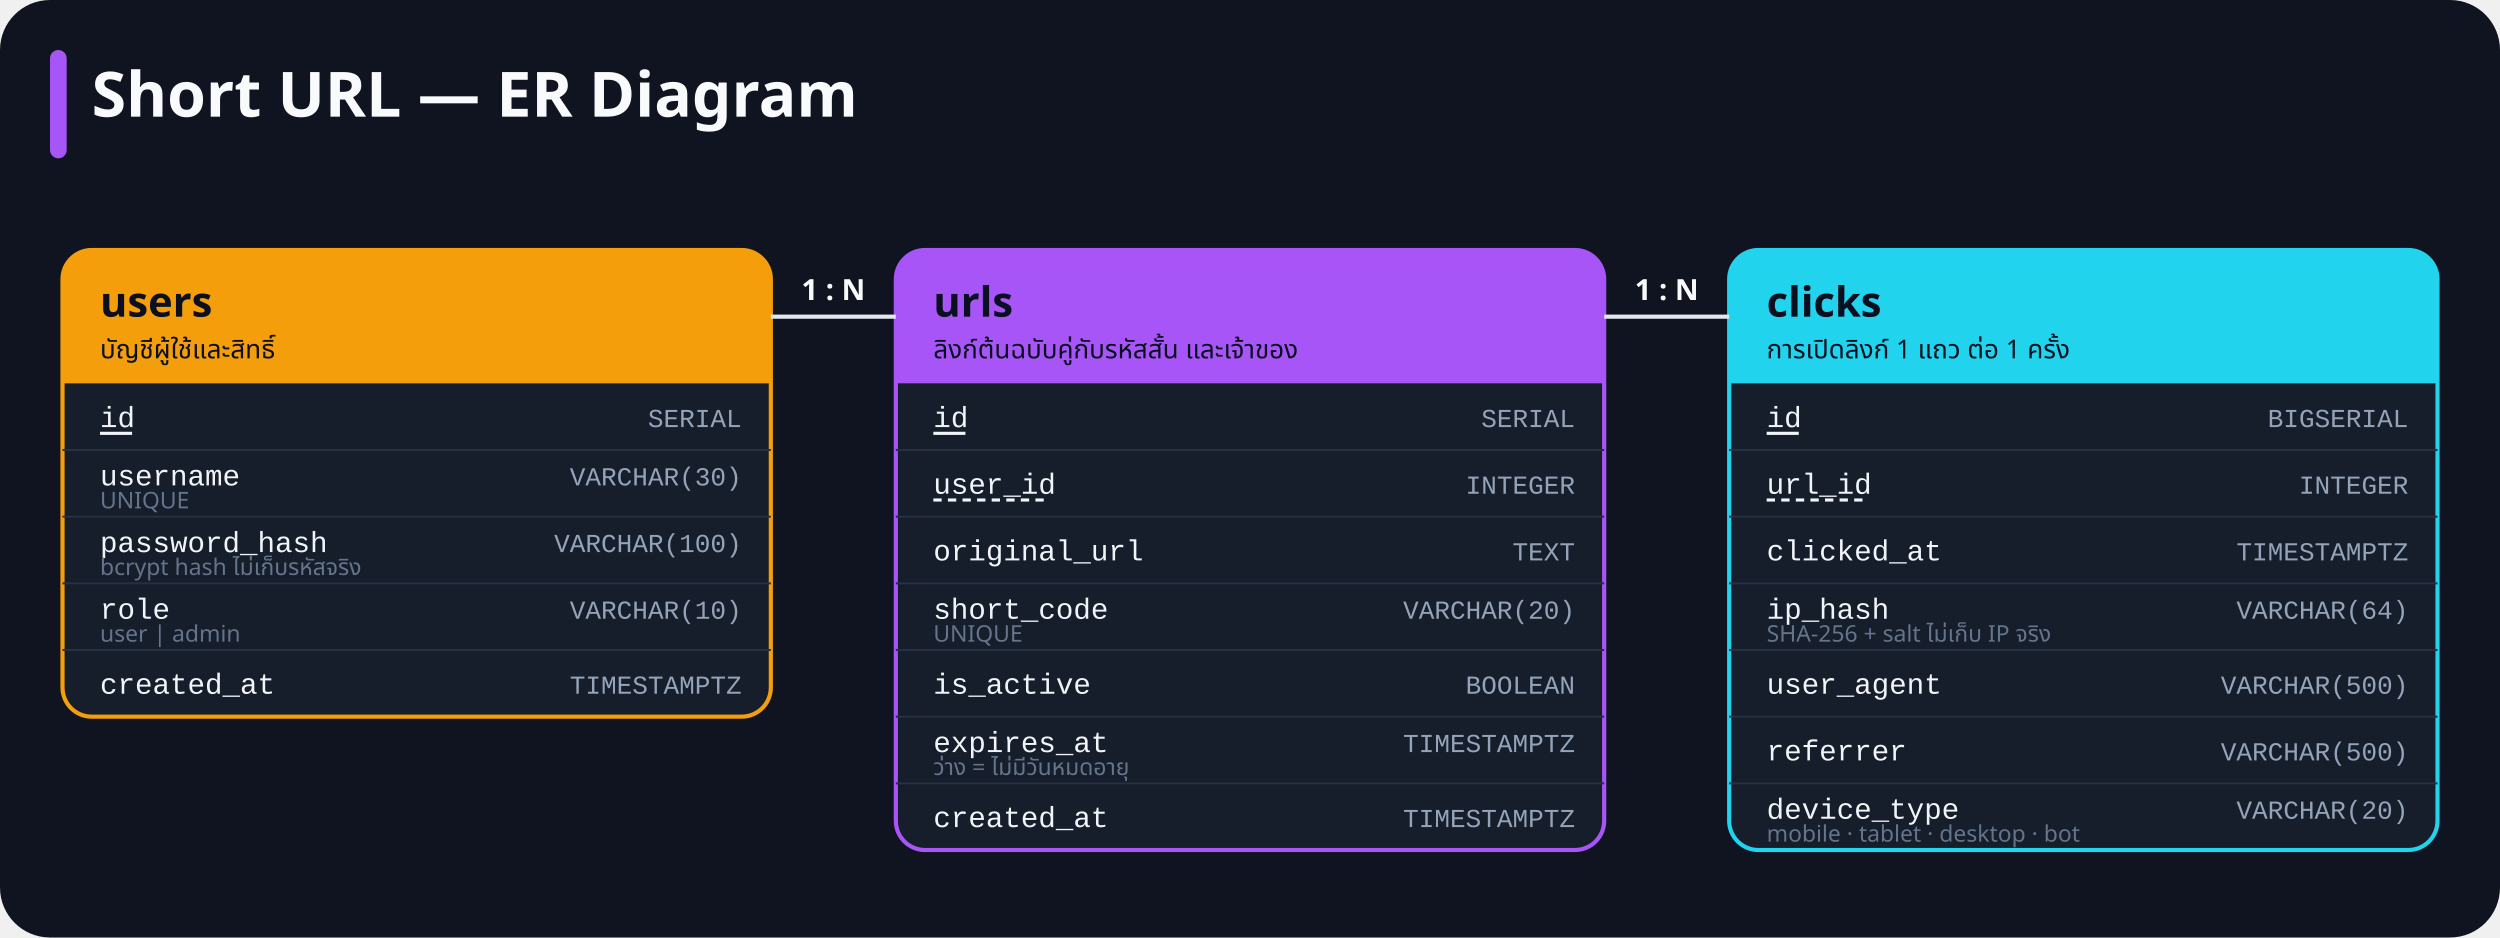
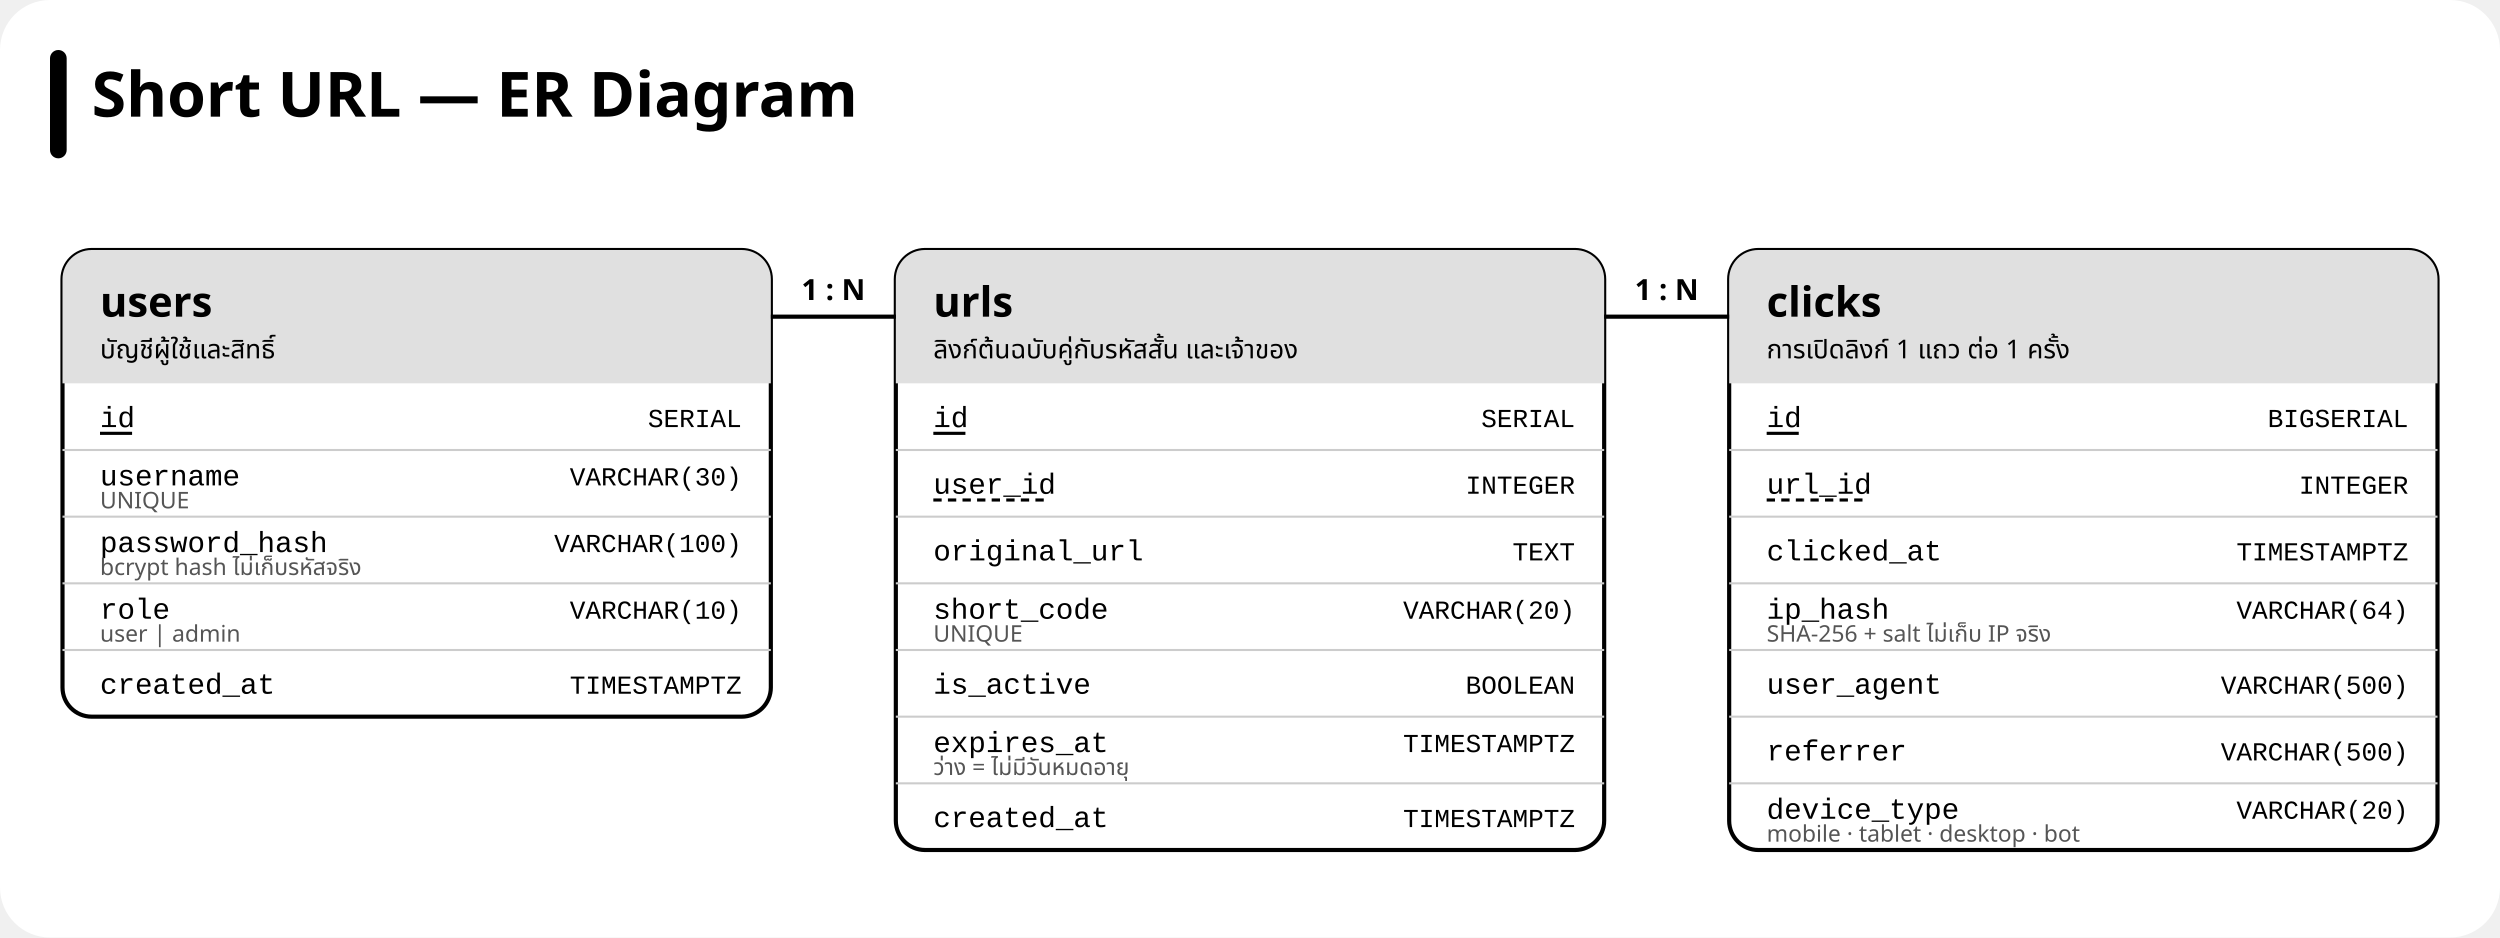
<svg xmlns="http://www.w3.org/2000/svg" viewBox="0 0 1200 450" width="1200" height="450" font-family="'Segoe UI', 'Noto Sans Thai', 'Leelawadee UI', Tahoma, sans-serif">
  <defs>
    <style>
-       .card { fill: #161d2b; stroke-width: 2; }
-       .tname { fill: #0b1020; font-size: 20px; font-weight: 800; }
-       .tdesc { fill: #0b1020; font-size: 12.5px; }
-       .col { fill: #f1f5f9; font-size: 14px; font-family: Consolas, 'Courier New', monospace; }
-       .type { fill: #94a3b8; font-size: 12.5px; font-family: Consolas, 'Courier New', monospace; text-anchor: end; }
-       .note { fill: #64748b; font-size: 11px; }
-       .row { stroke: #263043; stroke-width: 1; }
-       .pk { stroke: #f1f5f9; stroke-width: 1.5; }
-       .fk { stroke: #f1f5f9; stroke-width: 1.5; stroke-dasharray: 4 3; }
-       .rel { fill: none; stroke: #e2e8f0; stroke-width: 2; }
-       .rellabel { fill: #f8fafc; font-size: 14px; font-weight: 700; text-anchor: middle; }
+       .card { fill: #ffffff; stroke-width: 2; }
+       .tname { fill: #000000; font-size: 20px; font-weight: 800; }
+       .tdesc { fill: #000000; font-size: 12.5px; }
+       .col { fill: #000000; font-size: 14px; font-family: Consolas, 'Courier New', monospace; }
+       .type { fill: #000000; font-size: 12.5px; font-family: Consolas, 'Courier New', monospace; text-anchor: end; }
+       .note { fill: #555555; font-size: 11px; }
+       .row { stroke: #cccccc; stroke-width: 1; }
+       .pk { stroke: #000000; stroke-width: 1.5; }
+       .fk { stroke: #000000; stroke-width: 1.5; stroke-dasharray: 4 3; }
+       .rel { fill: none; stroke: #000000; stroke-width: 2; }
+       .rellabel { fill: #000000; font-size: 14px; font-weight: 700; text-anchor: middle; }
+       .card { stroke: #000000; }
+       .bar { fill: #000000; }
    </style>
  </defs>
-   <rect width="1200" height="450" rx="24" fill="#0f1420" />
-   <rect class="bar" x="24" y="24" width="8" height="52" rx="4" fill="#a855f7" />
-   <text x="44" y="56" fill="#f8fafc" font-size="30" font-weight="800">Short URL — ER Diagram</text>
-   <rect class="card" x="30" y="120" width="340" height="224" rx="14" stroke="#f59e0b" />
-   <path d="M30 134 a14 14 0 0 1 14 -14 h312 a14 14 0 0 1 14 14 v50 h-340 z" fill="#f59e0b" />
+   <rect width="1200" height="450" rx="24" fill="#ffffff" />
+   <rect class="bar" x="24" y="24" width="8" height="52" rx="4" fill="#e0e0e0" />
+   <text x="44" y="56" fill="#000000" font-size="30" font-weight="800">Short URL — ER Diagram</text>
+   <rect class="card" x="30" y="120" width="340" height="224" rx="14" stroke="#e0e0e0" />
+   <path d="M30 134 a14 14 0 0 1 14 -14 h312 a14 14 0 0 1 14 14 v50 h-340 z" fill="#e0e0e0" />
  <text class="tname" x="48" y="152">users</text>
  <text class="tdesc" x="48" y="172">บัญชีผู้ใช้และสิทธิ์</text>
  <text class="col" x="48" y="205">id</text>
  <text class="type" x="356" y="205">SERIAL</text>
  <line class="pk" x1="48" y1="208" x2="63.4" y2="208" />
  <line class="row" x1="30" y1="216" x2="370" y2="216" />
  <text class="col" x="48" y="233">username</text>
  <text class="type" x="356" y="233">VARCHAR(30)</text>
  <text class="note" x="48" y="244">UNIQUE</text>
  <line class="row" x1="30" y1="248" x2="370" y2="248" />
  <text class="col" x="48" y="265">password_hash</text>
  <text class="type" x="356" y="265">VARCHAR(100)</text>
  <text class="note" x="48" y="276">bcrypt hash ไม่เก็บรหัสจริง</text>
  <line class="row" x1="30" y1="280" x2="370" y2="280" />
  <text class="col" x="48" y="297">role</text>
  <text class="type" x="356" y="297">VARCHAR(10)</text>
  <text class="note" x="48" y="308">user | admin</text>
  <line class="row" x1="30" y1="312" x2="370" y2="312" />
  <text class="col" x="48" y="333">created_at</text>
  <text class="type" x="356" y="333">TIMESTAMPTZ</text>
-   <rect class="card" x="430" y="120" width="340" height="288" rx="14" stroke="#a855f7" />
-   <path d="M430 134 a14 14 0 0 1 14 -14 h312 a14 14 0 0 1 14 14 v50 h-340 z" fill="#a855f7" />
+   <rect class="card" x="430" y="120" width="340" height="288" rx="14" stroke="#e0e0e0" />
+   <path d="M430 134 a14 14 0 0 1 14 -14 h312 a14 14 0 0 1 14 14 v50 h-340 z" fill="#e0e0e0" />
  <text class="tname" x="448" y="152">urls</text>
  <text class="tdesc" x="448" y="172">ลิงก์ต้นฉบับคู่กับรหัสสั้น และเจ้าของ</text>
  <text class="col" x="448" y="205">id</text>
  <text class="type" x="756" y="205">SERIAL</text>
  <line class="pk" x1="448" y1="208" x2="463.4" y2="208" />
  <line class="row" x1="430" y1="216" x2="770" y2="216" />
  <text class="col" x="448" y="237">user_id</text>
  <text class="type" x="756" y="237">INTEGER</text>
  <line class="fk" x1="448" y1="240" x2="501.9" y2="240" />
  <line class="row" x1="430" y1="248" x2="770" y2="248" />
  <text class="col" x="448" y="269">original_url</text>
  <text class="type" x="756" y="269">TEXT</text>
  <line class="row" x1="430" y1="280" x2="770" y2="280" />
  <text class="col" x="448" y="297">short_code</text>
  <text class="type" x="756" y="297">VARCHAR(20)</text>
  <text class="note" x="448" y="308">UNIQUE</text>
  <line class="row" x1="430" y1="312" x2="770" y2="312" />
  <text class="col" x="448" y="333">is_active</text>
  <text class="type" x="756" y="333">BOOLEAN</text>
  <line class="row" x1="430" y1="344" x2="770" y2="344" />
  <text class="col" x="448" y="361">expires_at</text>
  <text class="type" x="756" y="361">TIMESTAMPTZ</text>
  <text class="note" x="448" y="372">ว่าง = ไม่มีวันหมดอายุ</text>
  <line class="row" x1="430" y1="376" x2="770" y2="376" />
  <text class="col" x="448" y="397">created_at</text>
  <text class="type" x="756" y="397">TIMESTAMPTZ</text>
-   <rect class="card" x="830" y="120" width="340" height="288" rx="14" stroke="#22d3ee" />
-   <path d="M830 134 a14 14 0 0 1 14 -14 h312 a14 14 0 0 1 14 14 v50 h-340 z" fill="#22d3ee" />
+   <rect class="card" x="830" y="120" width="340" height="288" rx="14" stroke="#e0e0e0" />
+   <path d="M830 134 a14 14 0 0 1 14 -14 h312 a14 14 0 0 1 14 14 v50 h-340 z" fill="#e0e0e0" />
  <text class="tname" x="848" y="152">clicks</text>
  <text class="tdesc" x="848" y="172">การเปิดลิงก์ 1 แถว ต่อ 1 ครั้ง</text>
  <text class="col" x="848" y="205">id</text>
  <text class="type" x="1156" y="205">BIGSERIAL</text>
  <line class="pk" x1="848" y1="208" x2="863.4" y2="208" />
  <line class="row" x1="830" y1="216" x2="1170" y2="216" />
  <text class="col" x="848" y="237">url_id</text>
  <text class="type" x="1156" y="237">INTEGER</text>
  <line class="fk" x1="848" y1="240" x2="894.2" y2="240" />
  <line class="row" x1="830" y1="248" x2="1170" y2="248" />
  <text class="col" x="848" y="269">clicked_at</text>
  <text class="type" x="1156" y="269">TIMESTAMPTZ</text>
  <line class="row" x1="830" y1="280" x2="1170" y2="280" />
  <text class="col" x="848" y="297">ip_hash</text>
  <text class="type" x="1156" y="297">VARCHAR(64)</text>
  <text class="note" x="848" y="308">SHA-256 + salt ไม่เก็บ IP จริง</text>
  <line class="row" x1="830" y1="312" x2="1170" y2="312" />
  <text class="col" x="848" y="333">user_agent</text>
  <text class="type" x="1156" y="333">VARCHAR(500)</text>
  <line class="row" x1="830" y1="344" x2="1170" y2="344" />
  <text class="col" x="848" y="365">referrer</text>
  <text class="type" x="1156" y="365">VARCHAR(500)</text>
  <line class="row" x1="830" y1="376" x2="1170" y2="376" />
  <text class="col" x="848" y="393">device_type</text>
  <text class="type" x="1156" y="393">VARCHAR(20)</text>
  <text class="note" x="848" y="404">mobile · tablet · desktop · bot</text>
  <line class="rel" x1="370" y1="152" x2="430" y2="152" />
  <text class="rellabel" x="400" y="144">1 : N</text>
  <line class="rel" x1="770" y1="152" x2="830" y2="152" />
  <text class="rellabel" x="800" y="144">1 : N</text>
</svg>
